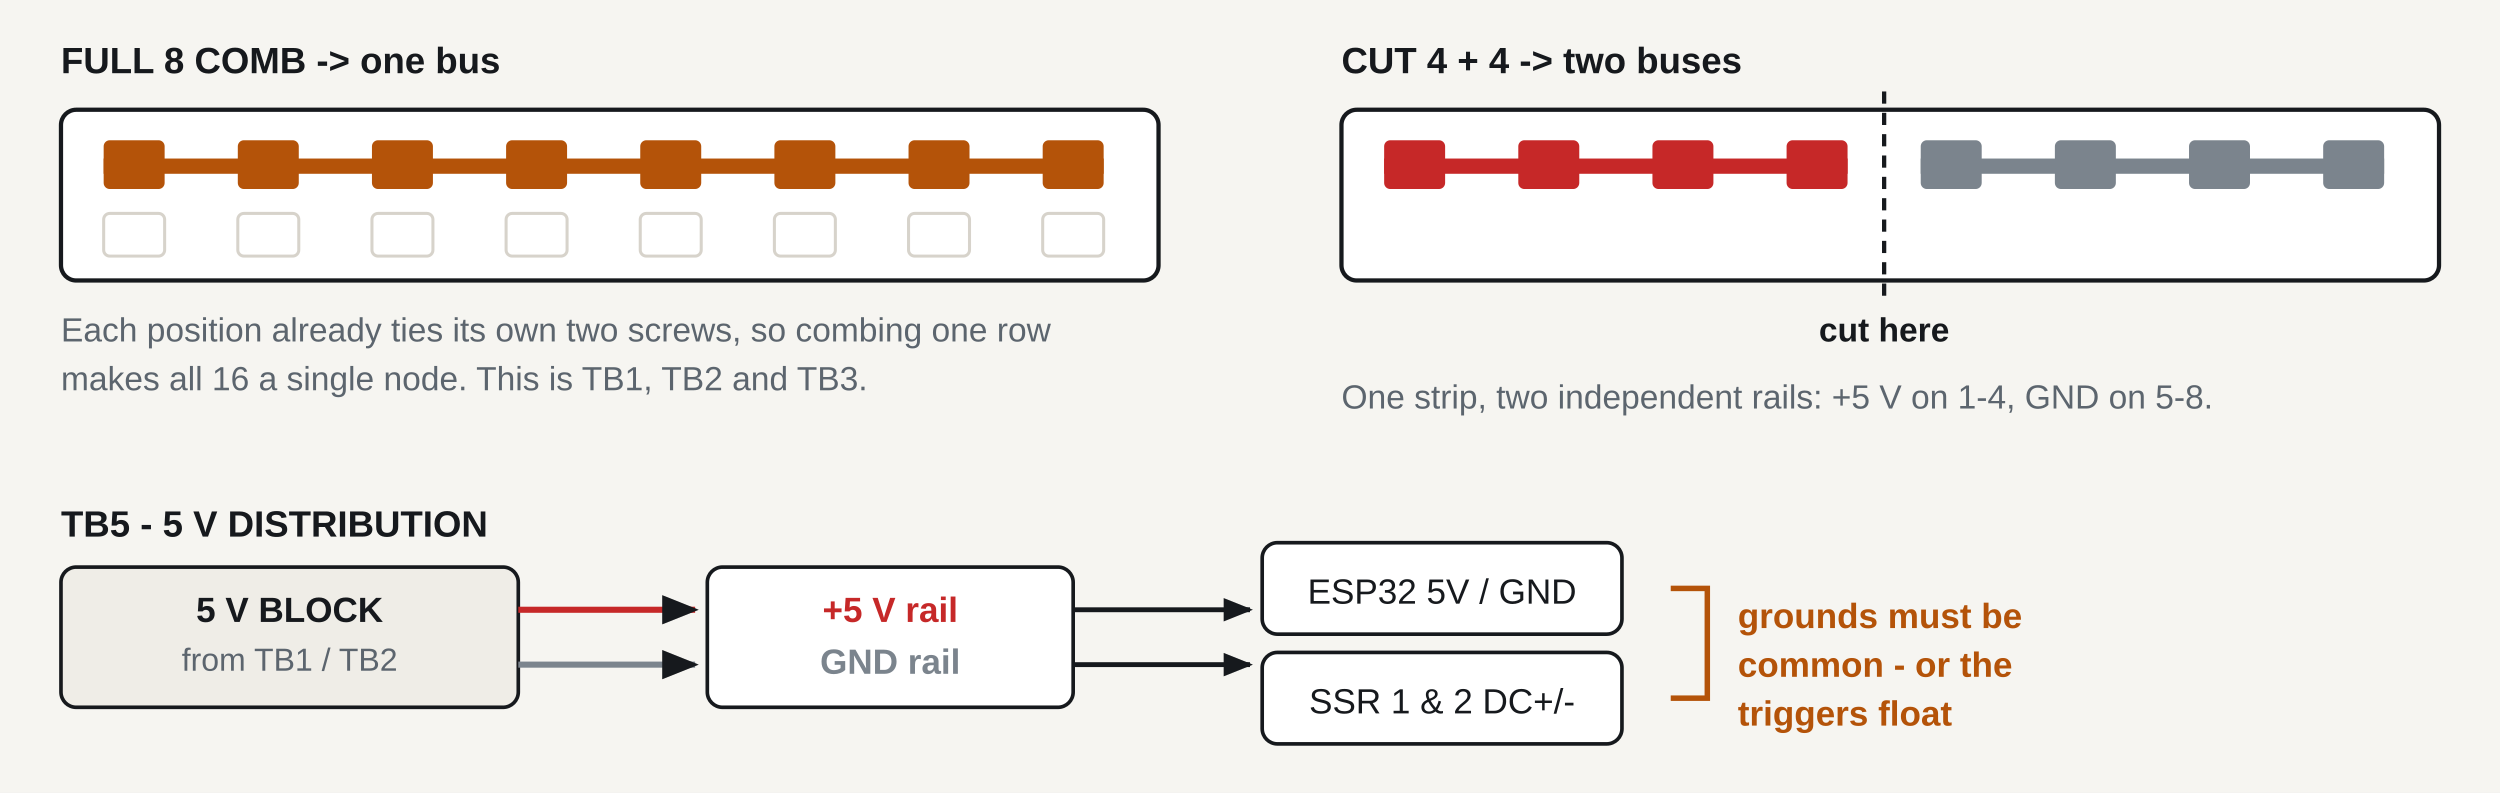
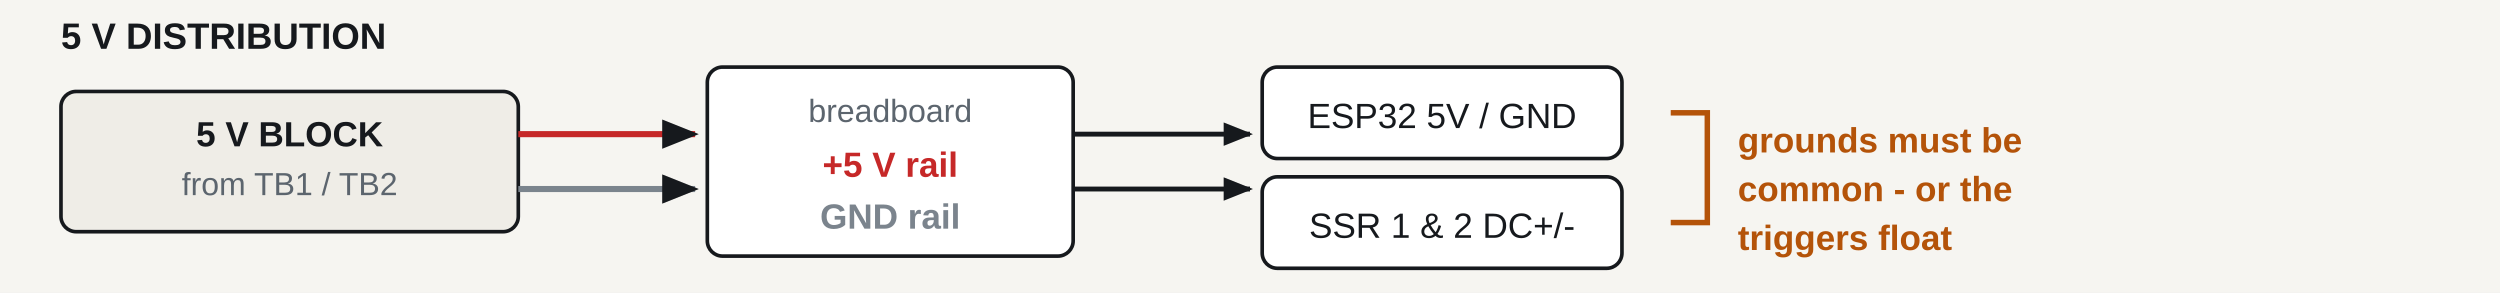
- <svg xmlns="http://www.w3.org/2000/svg" font-family="Overpass, Helvetica Neue, Arial, sans-serif" viewBox="0 0 820 260" role="img" aria-label="A full eight-position comb ties every screw on a strip into one node. Cutting the same comb into two four-position pieces makes one strip carry two separate buses, used here for the five volt and ground rails.">
-   <rect x="0" y="0" width="820" height="260" fill="#f6f5f1" />
+ <svg xmlns="http://www.w3.org/2000/svg" font-family="Overpass, Helvetica Neue, Arial, sans-serif" viewBox="0 0 820 96" role="img" aria-label="The five volt block feeds the breadboard power rails, which feed the ESP32 and both relay boards. All three share one ground.">
+   <rect x="0" y="0" width="820" height="96" fill="#f6f5f1" />
  <defs>
    <marker id="ar2" viewBox="0 0 10 10" refX="9" refY="5" markerWidth="6" markerHeight="6" orient="auto">
      <polygon points="0,1 10,5 0,9" fill="#16191d" />
    </marker>
  </defs>
-   <text x="20" y="24" font-size="12" font-weight="700" fill="#16191d">FULL 8 COMB -&gt; one bus</text>
-   <rect x="20" y="36" width="360" height="56" rx="5" fill="#ffffff" stroke="#16191d" stroke-width="1.4" />
-   <g fill="#b45309">
-     <rect x="34" y="46" width="20" height="16" rx="2" />
-     <rect x="78" y="46" width="20" height="16" rx="2" />
-     <rect x="122" y="46" width="20" height="16" rx="2" />
-     <rect x="166" y="46" width="20" height="16" rx="2" />
-     <rect x="210" y="46" width="20" height="16" rx="2" />
-     <rect x="254" y="46" width="20" height="16" rx="2" />
-     <rect x="298" y="46" width="20" height="16" rx="2" />
-     <rect x="342" y="46" width="20" height="16" rx="2" />
-     <rect x="34" y="52" width="328" height="5" />
-   </g>
-   <g fill="none" stroke="#d7d3cb" stroke-width="1">
-     <rect x="34" y="70" width="20" height="14" rx="2" />
-     <rect x="78" y="70" width="20" height="14" rx="2" />
-     <rect x="122" y="70" width="20" height="14" rx="2" />
-     <rect x="166" y="70" width="20" height="14" rx="2" />
-     <rect x="210" y="70" width="20" height="14" rx="2" />
-     <rect x="254" y="70" width="20" height="14" rx="2" />
-     <rect x="298" y="70" width="20" height="14" rx="2" />
-     <rect x="342" y="70" width="20" height="14" rx="2" />
-   </g>
-   <text x="20" y="112" font-size="11" fill="#5c656e">Each position already ties its own two screws, so combing one row</text>
-   <text x="20" y="128" font-size="11" fill="#5c656e">makes all 16 a single node. This is TB1, TB2 and TB3.</text>
-   <text x="440" y="24" font-size="12" font-weight="700" fill="#16191d">CUT 4 + 4 -&gt; two buses</text>
-   <rect x="440" y="36" width="360" height="56" rx="5" fill="#ffffff" stroke="#16191d" stroke-width="1.4" />
-   <g fill="#c62828">
-     <rect x="454" y="46" width="20" height="16" rx="2" />
-     <rect x="498" y="46" width="20" height="16" rx="2" />
-     <rect x="542" y="46" width="20" height="16" rx="2" />
-     <rect x="586" y="46" width="20" height="16" rx="2" />
-     <rect x="454" y="52" width="152" height="5" />
-   </g>
-   <g fill="#7b848d">
-     <rect x="630" y="46" width="20" height="16" rx="2" />
-     <rect x="674" y="46" width="20" height="16" rx="2" />
-     <rect x="718" y="46" width="20" height="16" rx="2" />
-     <rect x="762" y="46" width="20" height="16" rx="2" />
-     <rect x="630" y="52" width="152" height="5" />
-   </g>
-   <line x1="618" y1="30" x2="618" y2="98" stroke="#16191d" stroke-width="1.4" stroke-dasharray="4 3" />
-   <text x="618" y="112" text-anchor="middle" font-size="11" font-weight="600" fill="#16191d">cut here</text>
-   <text x="440" y="134" font-size="11" fill="#5c656e">One strip, two independent rails: +5 V on 1-4, GND on 5-8.</text>
-   <text x="20" y="176" font-size="12" font-weight="700" fill="#16191d">TB5 - 5 V DISTRIBUTION</text>
-   <rect x="20" y="186" width="150" height="46" rx="5" fill="#efede7" stroke="#16191d" stroke-width="1.2" />
-   <text x="95" y="204" text-anchor="middle" font-size="11.5" font-weight="600" fill="#16191d">5 V BLOCK</text>
-   <text x="95" y="220" text-anchor="middle" font-size="10.5" fill="#5c656e">from TB1 / TB2</text>
-   <line x1="170" y1="200" x2="228" y2="200" stroke="#c62828" stroke-width="2" marker-end="url(#ar2)" />
-   <line x1="170" y1="218" x2="228" y2="218" stroke="#7b848d" stroke-width="2" marker-end="url(#ar2)" />
-   <rect x="232" y="186" width="120" height="46" rx="5" fill="#ffffff" stroke="#16191d" stroke-width="1.2" />
-   <text x="292" y="204" text-anchor="middle" font-size="11.5" font-weight="600" fill="#c62828">+5 V rail</text>
-   <text x="292" y="221" text-anchor="middle" font-size="11.5" font-weight="600" fill="#7b848d">GND rail</text>
-   <line x1="352" y1="200" x2="410" y2="200" stroke="#16191d" stroke-width="1.6" marker-end="url(#ar2)" />
-   <line x1="352" y1="218" x2="410" y2="218" stroke="#16191d" stroke-width="1.6" marker-end="url(#ar2)" />
-   <rect x="414" y="178" width="118" height="30" rx="5" fill="#ffffff" stroke="#16191d" stroke-width="1.2" />
-   <text x="473" y="198" text-anchor="middle" font-size="11.5" fill="#16191d">ESP32 5V / GND</text>
-   <rect x="414" y="214" width="118" height="30" rx="5" fill="#ffffff" stroke="#16191d" stroke-width="1.2" />
-   <text x="473" y="234" text-anchor="middle" font-size="11.5" fill="#16191d">SSR 1 &amp; 2 DC+/- </text>
-   <path d="M548 193 L560 193 L560 229 L548 229" fill="none" stroke="#b45309" stroke-width="1.8" />
-   <text x="570" y="206" font-size="11.5" font-weight="600" fill="#b45309">grounds must be</text>
-   <text x="570" y="222" font-size="11.5" font-weight="600" fill="#b45309">common - or the</text>
-   <text x="570" y="238" font-size="11.5" font-weight="600" fill="#b45309">triggers float</text>
+   <text x="20" y="16" font-size="12" font-weight="700" fill="#16191d">5 V DISTRIBUTION</text>
+   <rect x="20" y="30" width="150" height="46" rx="5" fill="#efede7" stroke="#16191d" stroke-width="1.2" />
+   <text x="95" y="48" text-anchor="middle" font-size="11.5" font-weight="600" fill="#16191d">5 V BLOCK</text>
+   <text x="95" y="64" text-anchor="middle" font-size="10.5" fill="#5c656e">from TB1 / TB2</text>
+   <line x1="170" y1="44" x2="228" y2="44" stroke="#c62828" stroke-width="2" marker-end="url(#ar2)" />
+   <line x1="170" y1="62" x2="228" y2="62" stroke="#7b848d" stroke-width="2" marker-end="url(#ar2)" />
+   <rect x="232" y="22" width="120" height="62" rx="5" fill="#ffffff" stroke="#16191d" stroke-width="1.2" />
+   <text x="292" y="40" text-anchor="middle" font-size="10.5" fill="#5c656e">breadboard</text>
+   <text x="292" y="58" text-anchor="middle" font-size="11.5" font-weight="600" fill="#c62828">+5 V rail</text>
+   <text x="292" y="75" text-anchor="middle" font-size="11.5" font-weight="600" fill="#7b848d">GND rail</text>
+   <line x1="352" y1="44" x2="410" y2="44" stroke="#16191d" stroke-width="1.6" marker-end="url(#ar2)" />
+   <line x1="352" y1="62" x2="410" y2="62" stroke="#16191d" stroke-width="1.6" marker-end="url(#ar2)" />
+   <rect x="414" y="22" width="118" height="30" rx="5" fill="#ffffff" stroke="#16191d" stroke-width="1.2" />
+   <text x="473" y="42" text-anchor="middle" font-size="11.5" fill="#16191d">ESP32 5V / GND</text>
+   <rect x="414" y="58" width="118" height="30" rx="5" fill="#ffffff" stroke="#16191d" stroke-width="1.2" />
+   <text x="473" y="78" text-anchor="middle" font-size="11.5" fill="#16191d">SSR 1 &amp; 2 DC+/- </text>
+   <path d="M548 37 L560 37 L560 73 L548 73" fill="none" stroke="#b45309" stroke-width="1.8" />
+   <text x="570" y="50" font-size="11.5" font-weight="600" fill="#b45309">grounds must be</text>
+   <text x="570" y="66" font-size="11.5" font-weight="600" fill="#b45309">common - or the</text>
+   <text x="570" y="82" font-size="11.5" font-weight="600" fill="#b45309">triggers float</text>
</svg>
